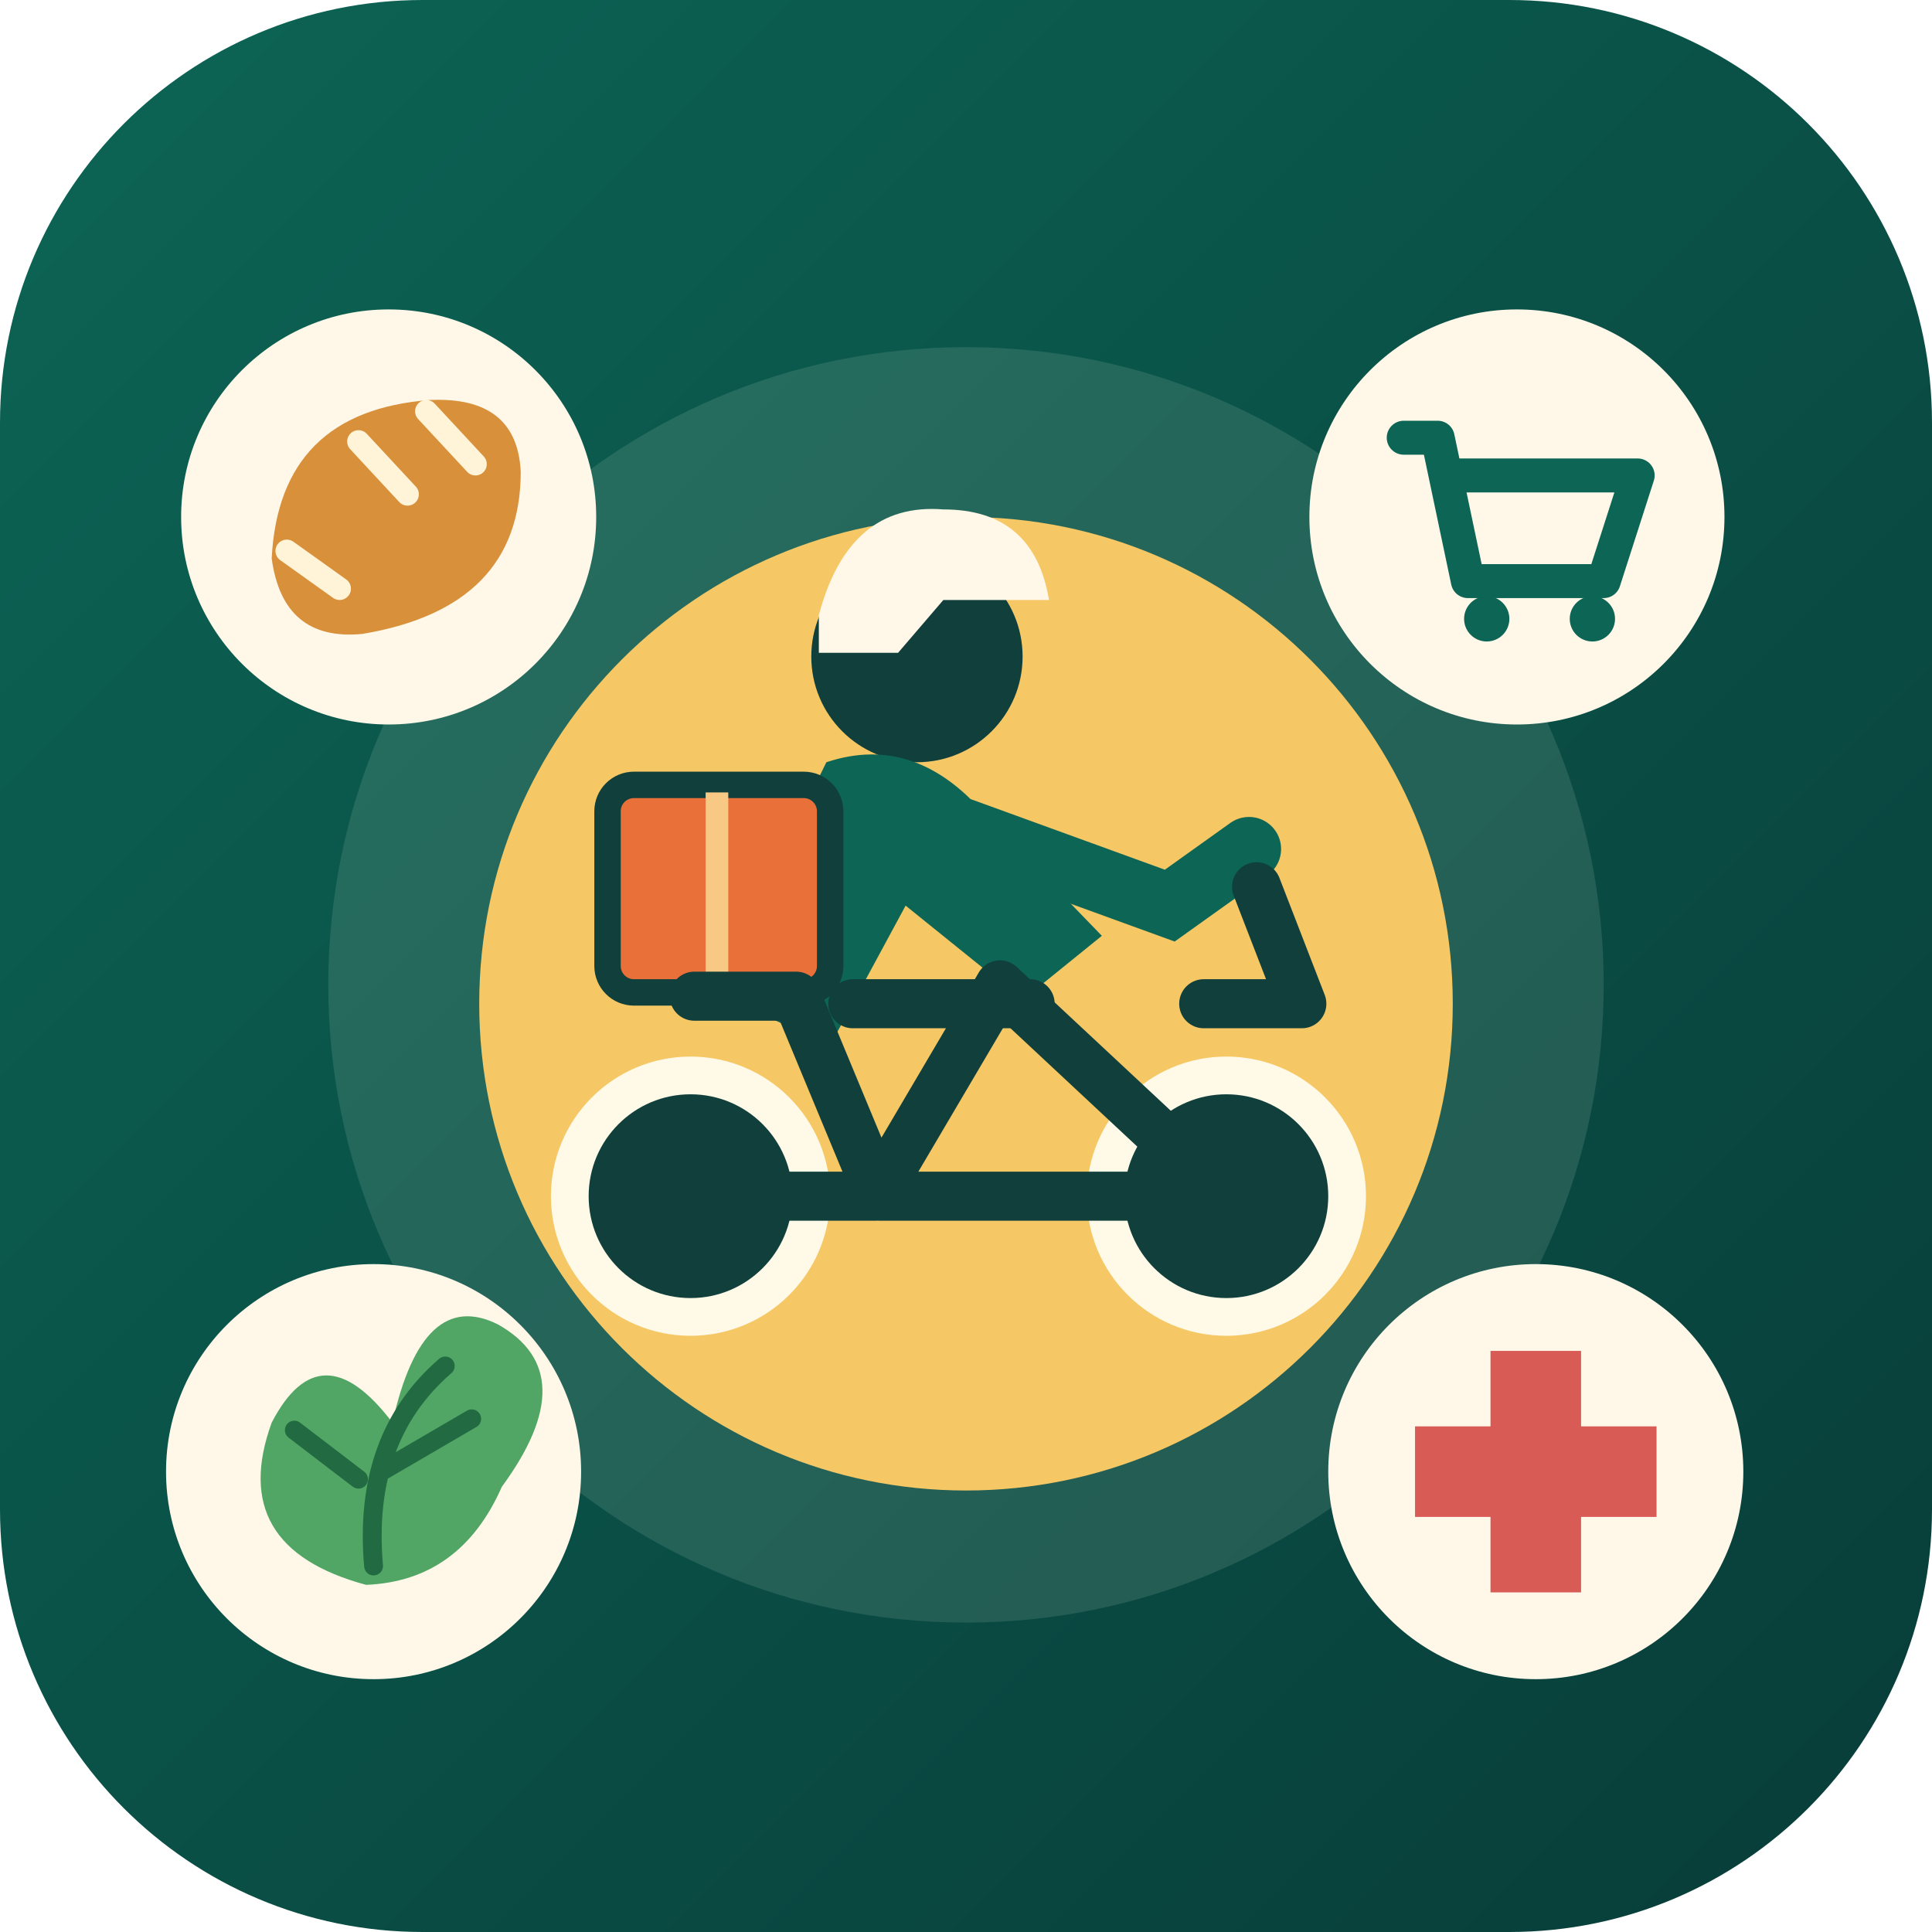
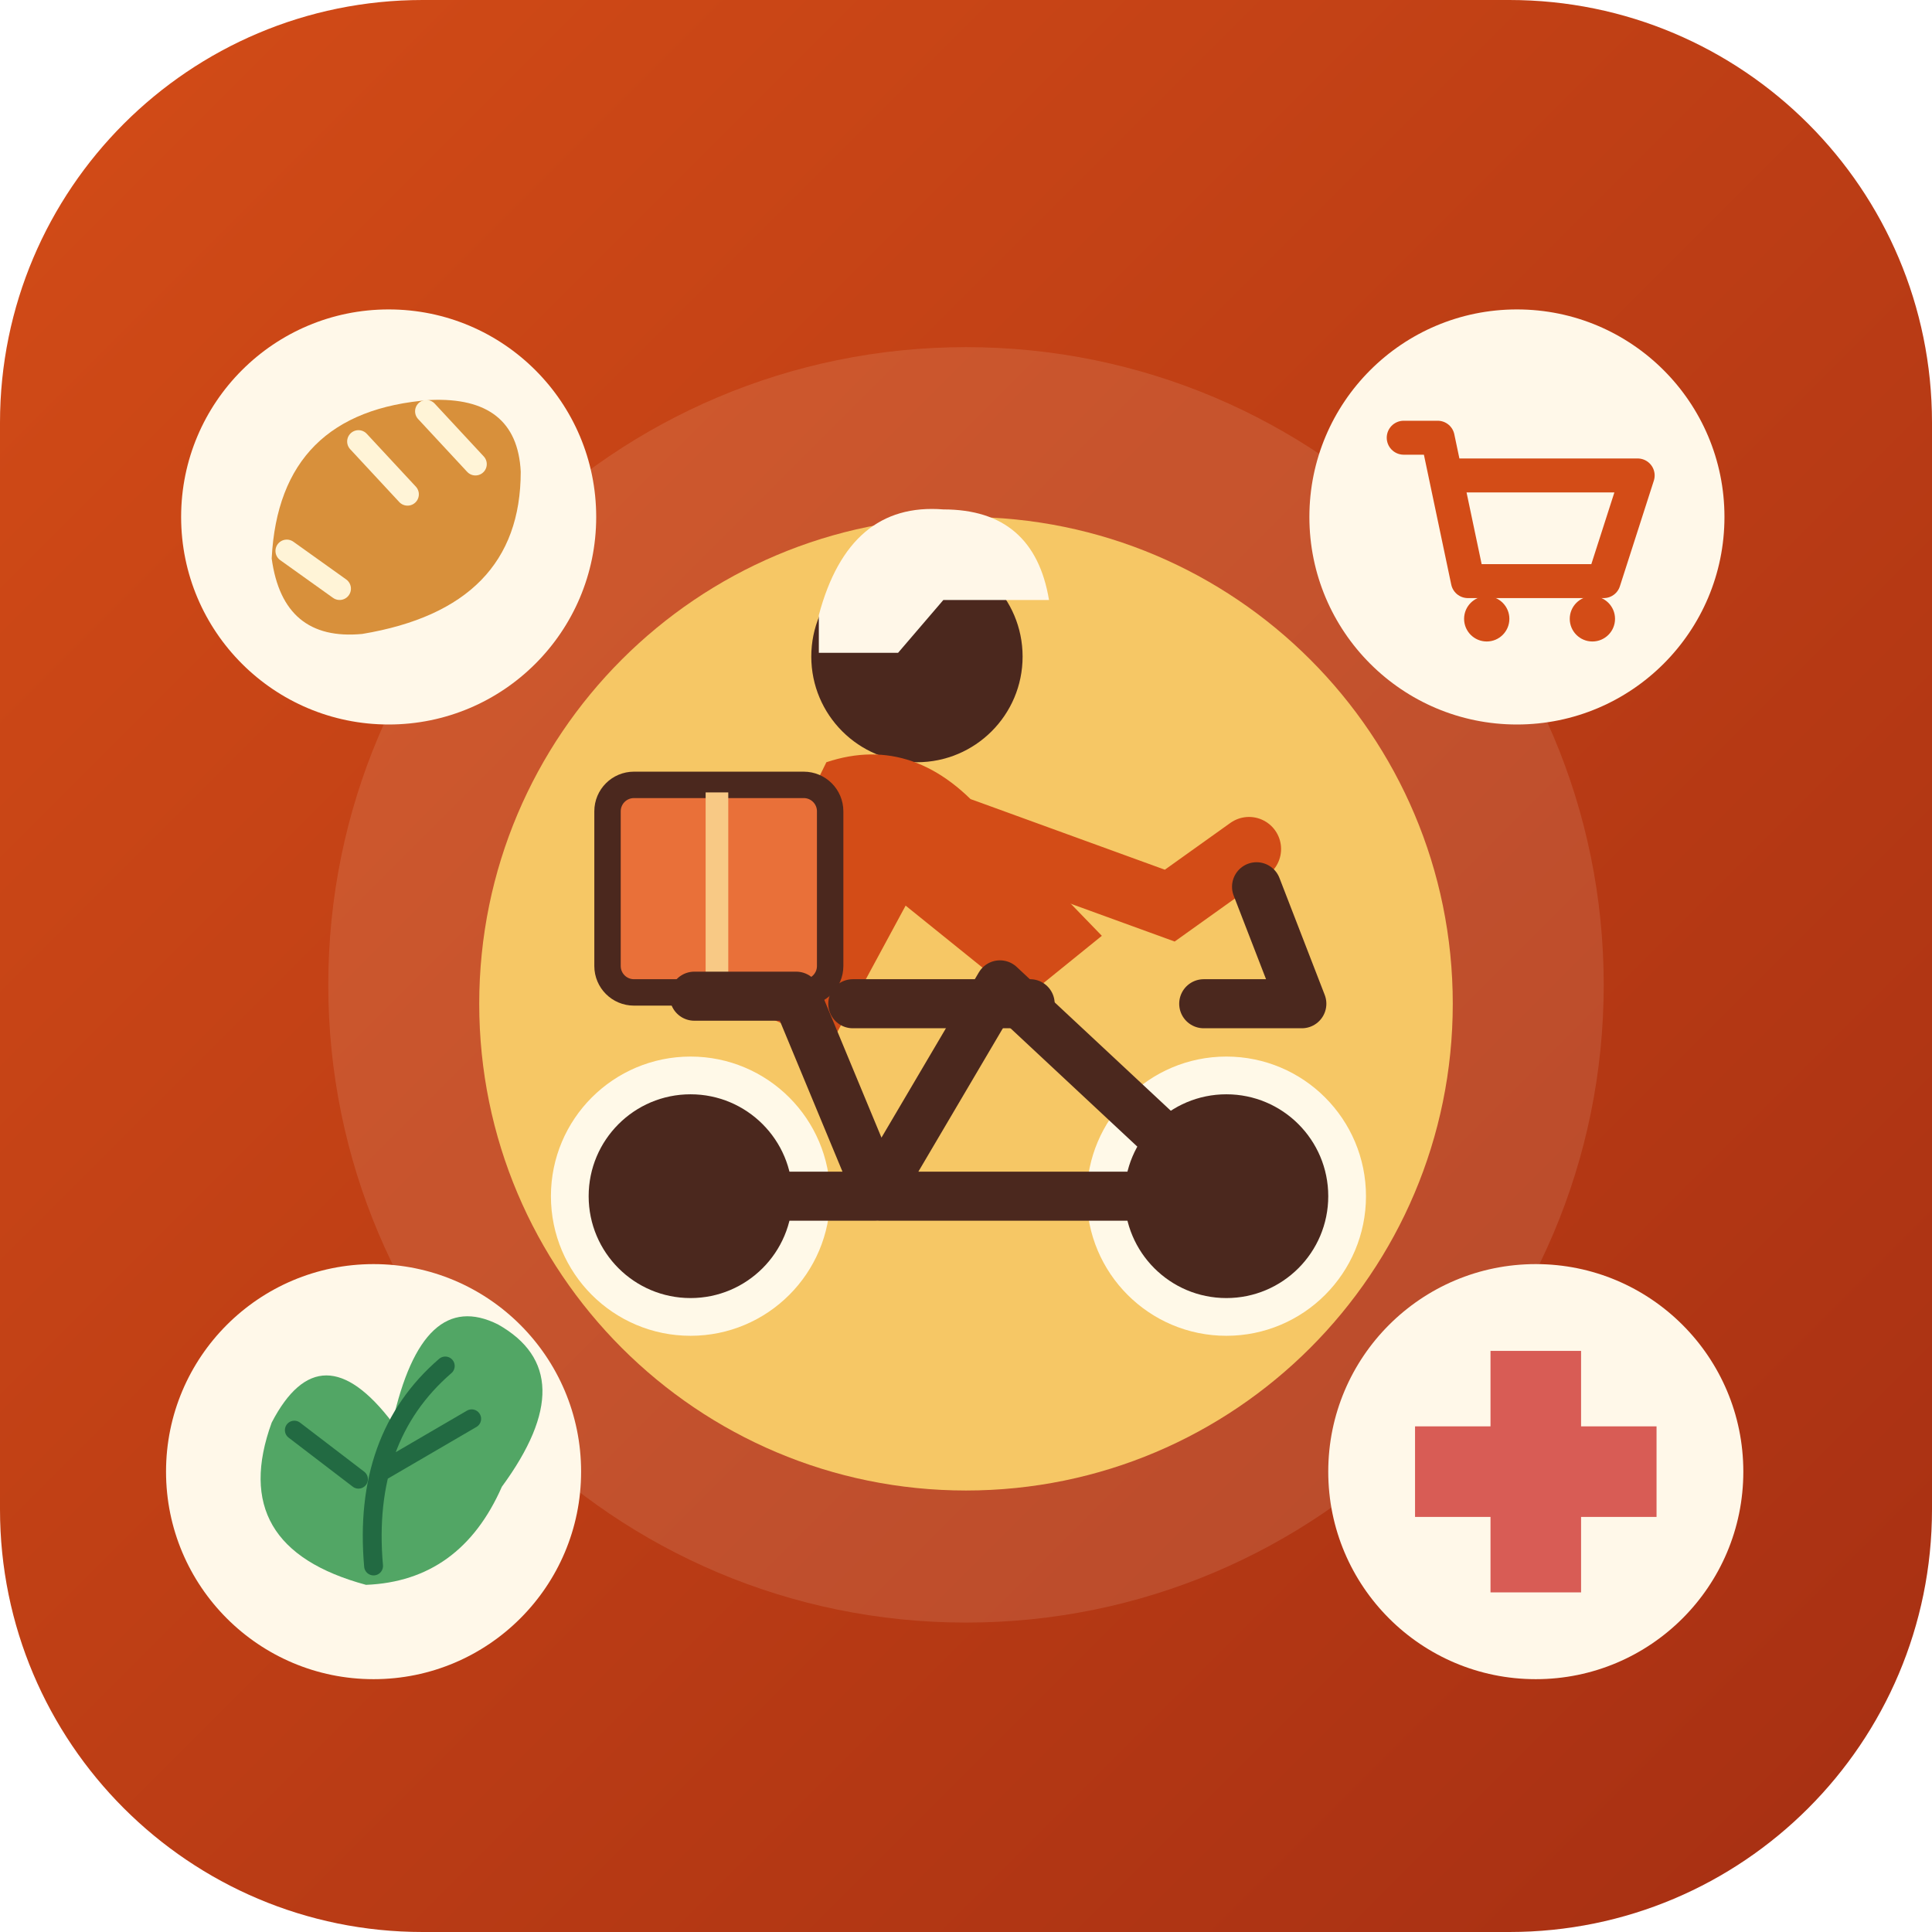
<svg xmlns="http://www.w3.org/2000/svg" viewBox="0 0 512 512" role="img" aria-label="ولعه: طيار على موتوسيكل وحوله سوبرماركت وخضار ومخبز">
  <defs>
    <linearGradient id="bg" x2="1" y2="1">
-       <stop stop-color="#0c6555" />
-       <stop offset="1" stop-color="#083c39" />
+       <stop stop-color="#d34c17" />
+       <stop offset="1" stop-color="#a62f13" />
    </linearGradient>
  </defs>
  <rect width="512" height="512" rx="112" fill="url(#bg)" />
-   <circle cx="256" cy="261" r="169" fill="#e2f4de" opacity=".12" />
+   <circle cx="256" cy="261" r="169" fill="#fff1df" opacity=".12" />
  <circle cx="256" cy="266" r="129" fill="#f6c765" />
-   <circle cx="243" cy="174" r="28" fill="#103f3c" />
+   <circle cx="243" cy="174" r="28" fill="#4b281e" />
  <path d="M217 163q8-30 33-28 24 0 28 24h-28l-12 14h-21z" fill="#fff7e8" />
-   <path d="M219 202q24-8 43 15l30 31-21 17-31-25-20 37-31-14z" fill="#0c6555" />
-   <path d="M255 220l55 20 21-15" fill="none" stroke="#0c6555" stroke-width="17" stroke-linecap="round" />
-   <rect x="161" y="208" width="59" height="55" rx="7" fill="#e97039" stroke="#103f3c" stroke-width="7" />
+   <path d="M219 202q24-8 43 15l30 31-21 17-31-25-20 37-31-14z" fill="#d34c17" />
+   <path d="M255 220l55 20 21-15" fill="none" stroke="#d34c17" stroke-width="17" stroke-linecap="round" />
+   <rect x="161" y="208" width="59" height="55" rx="7" fill="#e97039" stroke="#4b281e" stroke-width="7" />
  <path d="M190 210v50" stroke="#f8c985" stroke-width="6" />
-   <circle cx="183" cy="317" r="32" fill="#103f3c" stroke="#fff9e8" stroke-width="10" />
-   <circle cx="325" cy="317" r="32" fill="#103f3c" stroke="#fff9e8" stroke-width="10" />
-   <path d="M183 317h49l33-56 60 56h-92l-22-53h-27m135 2h26l-12-31" fill="none" stroke="#103f3c" stroke-width="13" stroke-linejoin="round" stroke-linecap="round" />
-   <path d="M226 266h47" stroke="#103f3c" stroke-width="13" stroke-linecap="round" />
+   <circle cx="183" cy="317" r="32" fill="#4b281e" stroke="#fff9e8" stroke-width="10" />
+   <circle cx="325" cy="317" r="32" fill="#4b281e" stroke="#fff9e8" stroke-width="10" />
+   <path d="M183 317h49l33-56 60 56h-92l-22-53h-27m135 2h26l-12-31" fill="none" stroke="#4b281e" stroke-width="13" stroke-linejoin="round" stroke-linecap="round" />
+   <path d="M226 266h47" stroke="#4b281e" stroke-width="13" stroke-linecap="round" />
  <circle cx="103" cy="137" r="55" fill="#fff8e9" />
  <path d="M72 148q2-39 42-42 23-1 24 19 0 36-42 43-21 2-24-20z" fill="#d8903b" />
  <path d="M95 117l13 14m5-22 13 14m-50 23 14 10" stroke="#fff4d7" stroke-width="6" stroke-linecap="round" />
  <circle cx="402" cy="137" r="55" fill="#fff8e9" />
-   <path d="M372 116h9l8 38h36l9-28h-49" fill="none" stroke="#0c6555" stroke-width="9" stroke-linecap="round" stroke-linejoin="round" />
-   <circle cx="394" cy="164" r="6" fill="#0c6555" />
-   <circle cx="422" cy="164" r="6" fill="#0c6555" />
+   <path d="M372 116h9l8 38h36l9-28h-49" fill="none" stroke="#d34c17" stroke-width="9" stroke-linecap="round" stroke-linejoin="round" />
+   <circle cx="394" cy="164" r="6" fill="#d34c17" />
+   <circle cx="422" cy="164" r="6" fill="#d34c17" />
  <circle cx="99" cy="390" r="55" fill="#fff8e9" />
  <path d="M97 420q-37-10-25-43 13-25 32 0 8-36 28-26 23 13 1 43-11 25-36 26z" fill="#52a665" />
  <path d="M99 415q-3-34 19-53m-23 30-17-13m23 11 24-14" stroke="#226a42" stroke-width="5" fill="none" stroke-linecap="round" />
  <circle cx="407" cy="390" r="55" fill="#fff8e9" />
  <path d="M395 358h24v20h20v24h-20v20h-24v-20h-20v-24h20z" fill="#d85c55" />
</svg>
